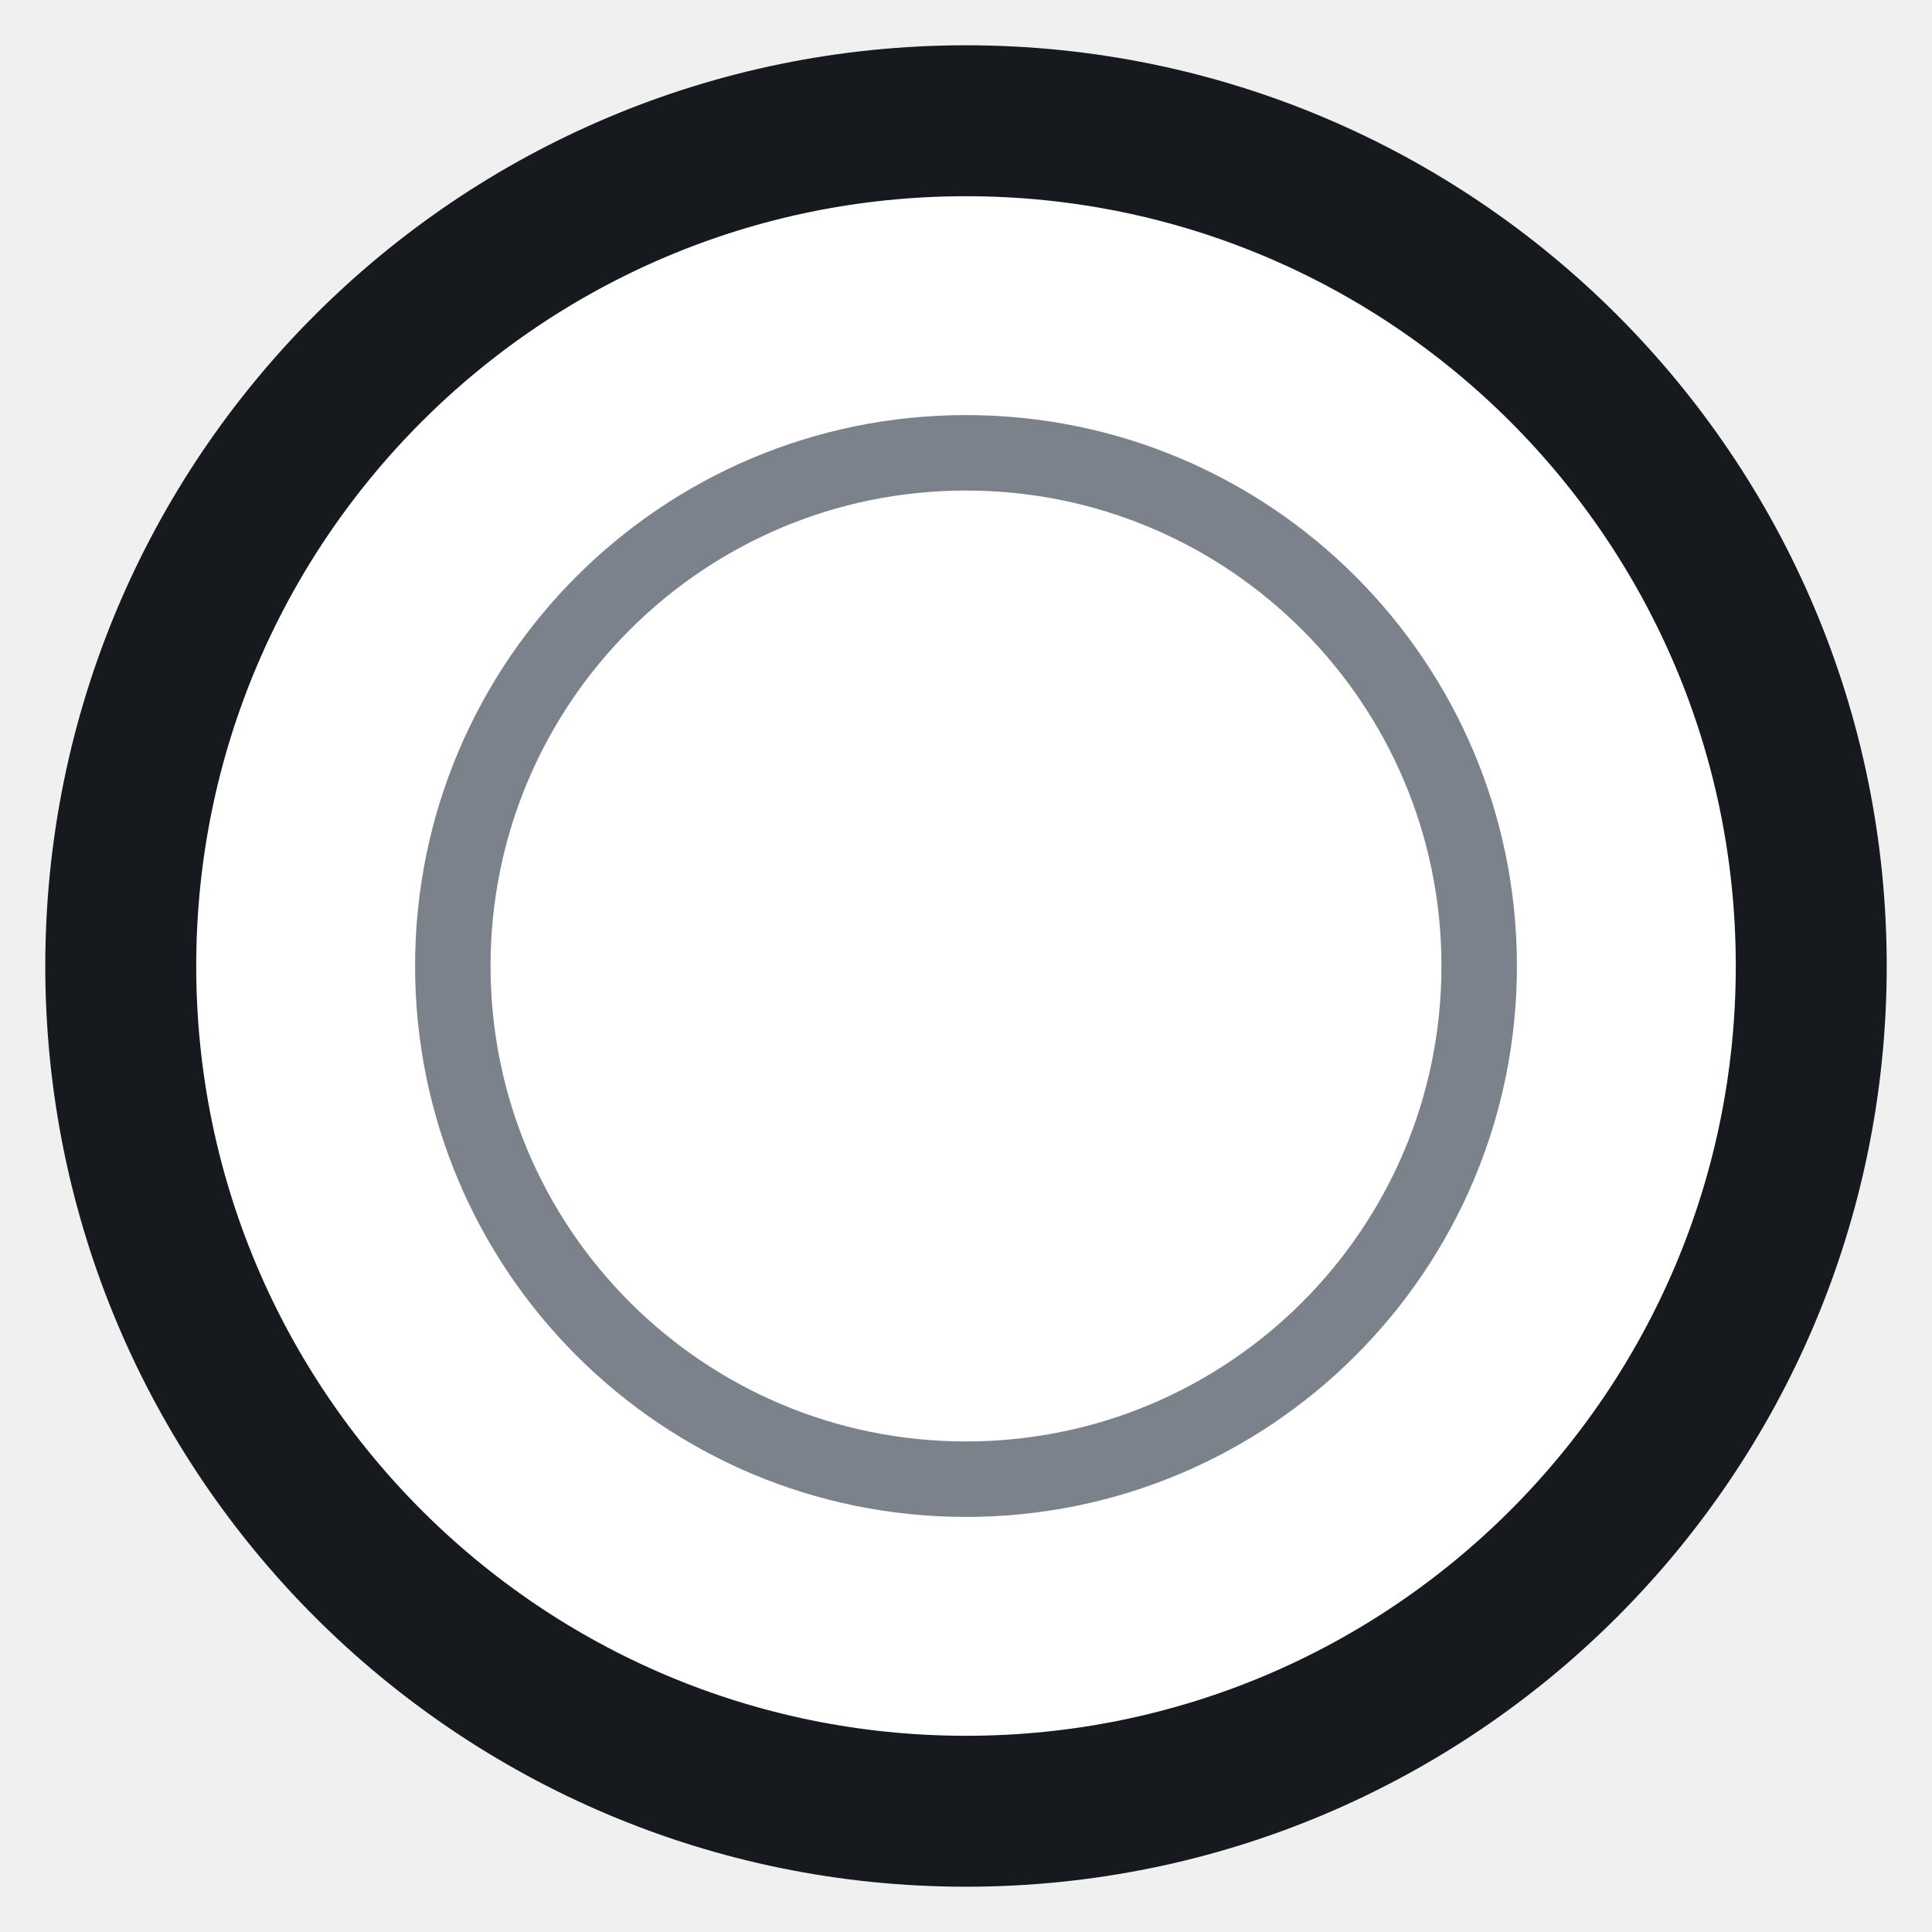
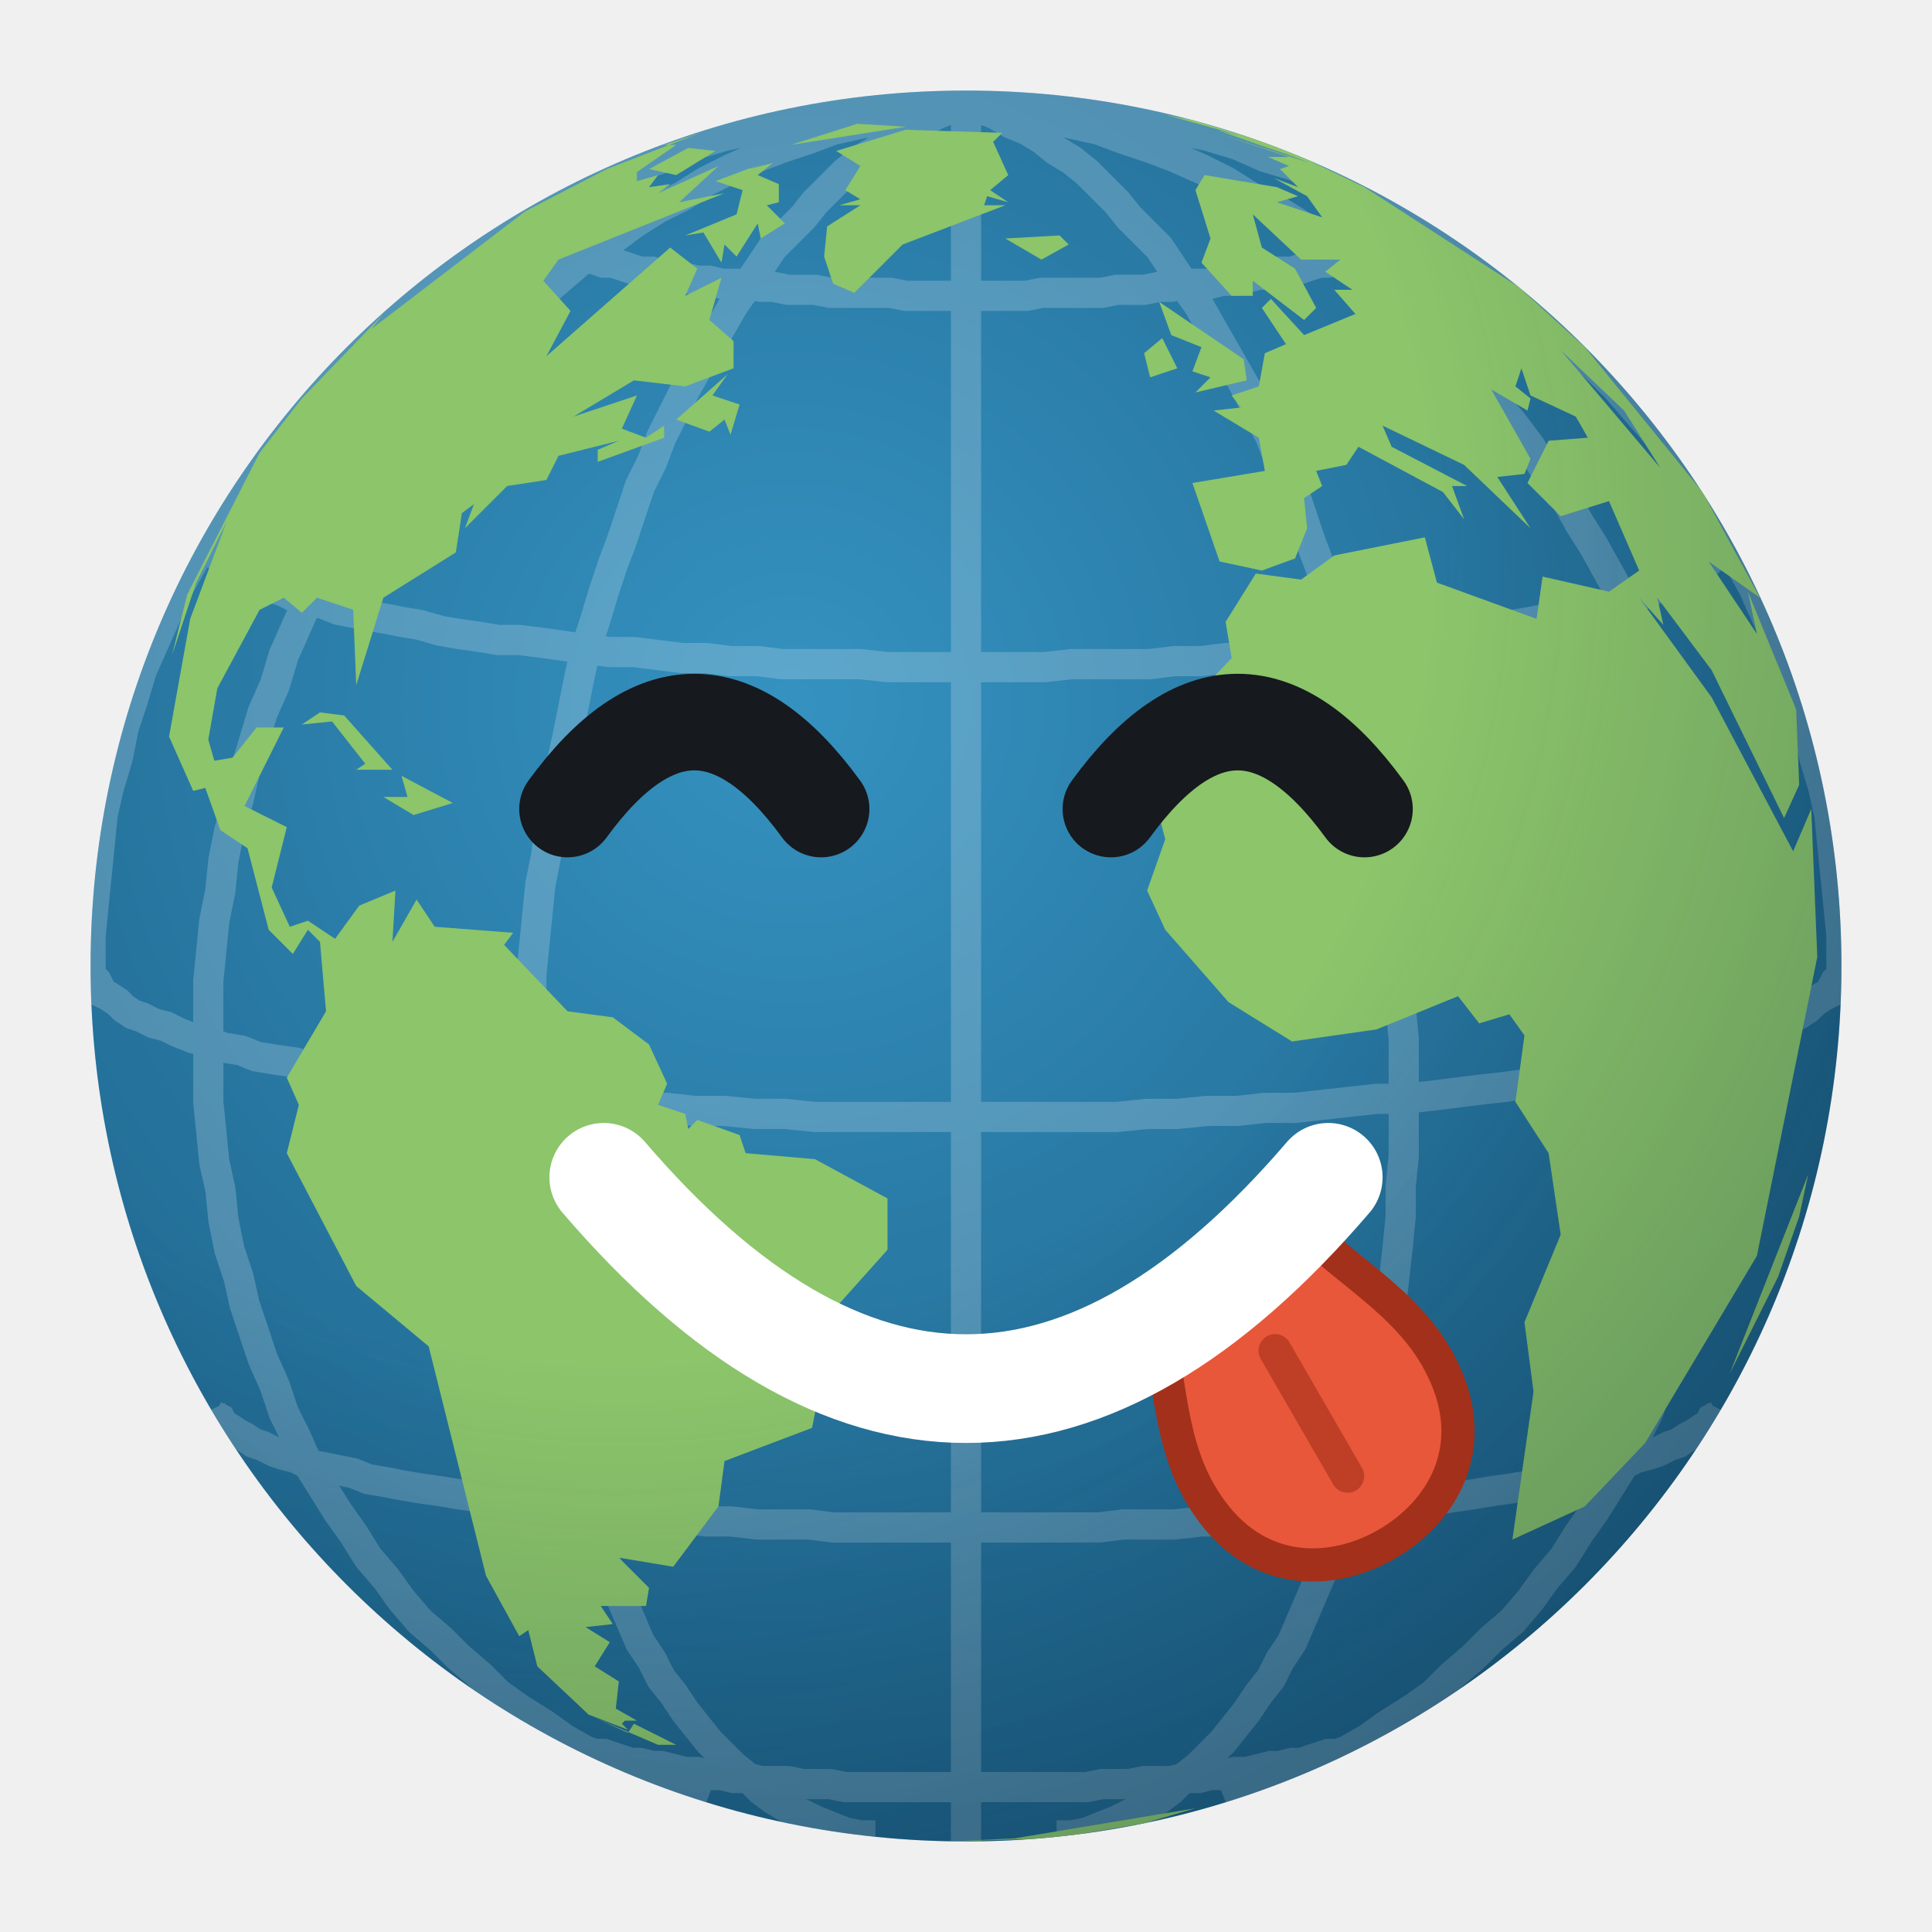
<svg xmlns="http://www.w3.org/2000/svg" viewBox="0 0 64 64">
-   <circle cx="32" cy="32" r="28" fill="#fff" stroke="#16191d" stroke-width="5" />
-   <circle cx="32" cy="32" r="17" fill="none" stroke="#7b828b" stroke-width="2.5" />
+   <clipPath id="pc34">
+     <circle cx="32" cy="32" r="29" />
+   </clipPath>
+   <radialGradient id="psg35" cx="40%" cy="35%" r="70%">
+     <stop offset="0" stop-color="#3592c0" />
+     <stop offset="1" stop-color="#1b5f86" />
+   </radialGradient>
+   <circle cx="32" cy="32" r="29" fill="url(#psg35)" />
+   <g clip-path="url(#pc34)">
+     <path d="M29.5 3.1L30.0 3.1L30.5 3.1L31.0 3.2L31.5 3.3L32.0 3.4M24.2 4.1L25.1 3.9L25.9 3.7L26.8 3.5L27.6 3.4L28.5 3.4L29.4 3.3L30.2 3.3L31.1 3.4L32.0 3.4M3.0 32.0L3.0 31.0L3.1 30.0L3.2 29.0L3.3 28.0L3.4 27.0L3.6 26.1L3.9 25.1L4.1 24.1L4.4 23.2L4.7 22.2L5.1 21.3L5.5 20.4L5.9 19.5L6.4 18.6L6.9 17.7L7.4 16.9L8.0 16.0L8.5 15.2L9.1 14.4L9.8 13.6L10.4 12.9L11.1 12.2L11.9 11.5L12.6 10.8L13.4 10.1L14.1 9.5L15.0 8.9L15.8 8.3L16.6 7.8L17.5 7.3L18.4 6.8L19.3 6.3L20.2 5.9L21.1 5.5L22.1 5.2L23.0 4.8L24.0 4.5L25.0 4.3L26.0 4.1L27.0 3.9L28.0 3.7L29.0 3.6L30.0 3.5L31.0 3.5L32.0 3.4M23.4 59.7L22.6 59.4L21.8 59.1L21.0 58.8L20.2 58.4L19.4 58.0L18.7 57.6L18.0 57.1L17.2 56.6L16.5 56.1L15.9 55.5L15.2 54.9L14.6 54.3L13.9 53.7L13.3 53.0L12.8 52.3L12.2 51.6L11.7 50.8L11.2 50.1L10.7 49.3L10.2 48.5L9.8 47.6L9.4 46.8L9.1 45.9L8.7 45.0L8.4 44.1L8.1 43.2L7.9 42.3L7.6 41.4L7.4 40.4L7.3 39.4L7.1 38.5L7.0 37.5L6.9 36.5L6.9 35.5L6.9 34.5L6.9 33.5L6.9 32.5L7.0 31.5L7.1 30.5L7.3 29.5L7.4 28.5L7.6 27.5L7.9 26.5L8.1 25.6L8.4 24.6L8.7 23.6L9.1 22.7L9.4 21.7L9.8 20.8L10.2 19.9L10.7 19.0L11.2 18.1L11.7 17.3L12.2 16.4L12.8 15.6L13.3 14.8L13.9 14.0L14.6 13.2L15.2 12.5L15.9 11.7L16.5 11.0L17.2 10.4L18.0 9.7L18.7 9.1L19.4 8.5L20.2 8.0L21.0 7.4L21.8 6.9L22.6 6.5L23.4 6.0L24.2 5.6L25.1 5.2L25.9 4.9L26.8 4.6L27.6 4.3L28.5 4.1L29.4 3.9L30.2 3.7L31.1 3.5L32.0 3.4M29.0 60.8L28.5 60.8L28.0 60.7L27.5 60.5L27.0 60.3L26.6 60.1L26.1 59.9L25.6 59.6L25.2 59.3L24.8 58.9L24.3 58.5L23.9 58.1L23.5 57.7L23.1 57.2L22.7 56.7L22.3 56.1L21.9 55.6L21.6 55.0L21.2 54.4L20.9 53.7L20.6 53.0L20.3 52.3L20.0 51.6L19.7 50.8L19.4 50.1L19.2 49.3L19.0 48.4L18.8 47.6L18.6 46.7L18.4 45.9L18.2 45.0L18.1 44.1L17.9 43.1L17.8 42.2L17.7 41.3L17.6 40.3L17.6 39.3L17.5 38.3L17.5 37.4L17.5 36.4L17.5 35.4L17.5 34.4L17.6 33.4L17.6 32.3L17.7 31.3L17.8 30.3L17.9 29.3L18.1 28.3L18.2 27.3L18.4 26.3L18.6 25.3L18.8 24.4L19.0 23.4L19.2 22.4L19.4 21.5L19.7 20.6L20.0 19.6L20.3 18.7L20.6 17.9L20.9 17.0L21.2 16.1L21.6 15.3L21.9 14.5L22.3 13.7L22.7 12.9L23.1 12.2L23.5 11.5L23.9 10.8L24.3 10.1L24.8 9.4L25.2 8.8L25.6 8.2L26.1 7.7L26.6 7.2L27.0 6.7L27.5 6.2L28.0 5.7L28.5 5.3L29.0 5.0L29.5 4.6L30.0 4.3L30.5 4.1L31.0 3.8L31.5 3.6L32.0 3.4M32.0 61.0L32.0 61.0L32.0 60.9L32.0 60.8L32.0 60.7L32.0 60.6L32.0 60.4L32.0 60.1L32.0 59.9L32.0 59.6L32.0 59.3L32.0 58.9L32.0 58.5L32.0 58.1L32.0 57.6L32.0 57.1L32.0 56.6L32.0 56.0L32.0 55.5L32.0 54.9L32.0 54.2L32.0 53.6L32.0 52.9L32.0 52.1L32.0 51.4L32.0 50.6L32.0 49.9L32.0 49.0L32.0 48.2L32.0 47.4L32.0 46.5L32.0 45.6L32.0 44.7L32.0 43.8L32.0 42.9L32.0 41.9L32.0 41.0L32.0 40.0L32.0 39.0L32.0 38.0L32.0 37.0L32.0 36.0L32.0 35.0L32.0 34.0L32.0 33.0L32.0 32.0L32.0 31.0L32.0 30.0L32.0 29.0L32.0 28.0L32.0 27.0L32.0 26.0L32.0 25.0L32.0 24.0L32.0 23.0L32.0 22.1L32.0 21.1L32.0 20.2L32.0 19.3L32.0 18.4L32.0 17.5L32.0 16.6L32.0 15.8L32.0 15.0L32.0 14.1L32.0 13.4L32.0 12.6L32.0 11.9L32.0 11.1L32.0 10.4L32.0 9.8L32.0 9.1L32.0 8.5L32.0 8.0L32.0 7.4L32.0 6.9L32.0 6.4L32.0 5.9L32.0 5.5L32.0 5.1L32.0 4.7L32.0 4.4L32.0 4.1L32.0 3.9L32.0 3.6L32.0 3.4M35.0 60.8L35.5 60.8L36.0 60.7L36.5 60.5L37.0 60.3L37.4 60.1L37.9 59.9L38.4 59.6L38.8 59.3L39.2 58.9L39.7 58.5L40.1 58.1L40.5 57.7L40.9 57.2L41.3 56.7L41.7 56.1L42.1 55.6L42.4 55.0L42.8 54.4L43.1 53.7L43.4 53.0L43.7 52.3L44.0 51.6L44.3 50.8L44.6 50.1L44.8 49.3L45.0 48.4L45.2 47.6L45.4 46.7L45.6 45.9L45.8 45.0L45.9 44.1L46.1 43.1L46.2 42.2L46.3 41.3L46.4 40.3L46.4 39.3L46.5 38.3L46.5 37.4L46.5 36.4L46.5 35.4L46.5 34.4L46.4 33.4L46.4 32.3L46.3 31.3L46.2 30.3L46.1 29.3L45.9 28.3L45.8 27.3L45.6 26.3L45.4 25.3L45.2 24.4L45.0 23.4L44.8 22.4L44.6 21.5L44.3 20.6L44.0 19.6L43.7 18.7L43.4 17.9L43.1 17.0L42.8 16.1L42.4 15.3L42.1 14.5L41.7 13.7L41.3 12.9L40.9 12.2L40.5 11.5L40.1 10.8L39.7 10.1L39.2 9.4L38.8 8.8L38.4 8.2L37.9 7.7L37.4 7.2L37.0 6.7L36.5 6.2L36.0 5.7L35.5 5.3L35.0 5.0L34.5 4.6L34.0 4.3L33.5 4.1L33.0 3.8L32.5 3.6L32.0 3.4M40.6 59.7L41.4 59.4L42.2 59.1L43.0 58.8L43.8 58.4L44.6 58.0L45.3 57.6L46.0 57.1L46.8 56.6L47.5 56.1L48.1 55.5L48.8 54.9L49.4 54.3L50.1 53.7L50.7 53.0L51.2 52.3L51.8 51.6L52.3 50.8L52.8 50.1L53.3 49.3L53.8 48.5L54.2 47.6L54.6 46.8L54.9 45.9L55.3 45.0L55.6 44.1L55.9 43.2L56.1 42.3L56.4 41.4L56.6 40.4L56.7 39.4L56.9 38.5L57.0 37.5L57.1 36.5L57.1 35.5L57.1 34.5L57.1 33.5L57.1 32.5L57.0 31.5L56.9 30.5L56.7 29.5L56.6 28.5L56.4 27.5L56.1 26.5L55.9 25.6L55.6 24.6L55.3 23.6L54.9 22.7L54.6 21.7L54.2 20.8L53.8 19.9L53.3 19.0L52.8 18.1L52.3 17.3L51.8 16.4L51.2 15.6L50.7 14.8L50.1 14.0L49.4 13.2L48.8 12.5L48.1 11.7L47.5 11.0L46.8 10.4L46.0 9.7L45.3 9.1L44.6 8.5L43.8 8.0L43.0 7.4L42.2 6.9L41.4 6.5L40.6 6.0L39.8 5.6L38.9 5.2L38.1 4.9L37.2 4.6L36.4 4.3L35.5 4.1L34.6 3.9L33.8 3.7L32.9 3.5L32.0 3.4M61.0 32.0L61.0 31.0L60.9 30.0L60.8 29.0L60.7 28.0L60.6 27.0L60.4 26.1L60.1 25.1L59.9 24.1L59.6 23.2L59.3 22.2L58.9 21.3L58.5 20.4L58.1 19.5L57.6 18.6L57.1 17.7L56.6 16.9L56.0 16.0L55.5 15.2L54.9 14.4L54.2 13.6L53.6 12.9L52.9 12.2L52.1 11.5L51.4 10.8L50.6 10.1L49.9 9.5L49.0 8.9L48.2 8.3L47.4 7.8L46.5 7.3L45.6 6.8L44.7 6.3L43.8 5.9L42.9 5.5L41.9 5.2L41.0 4.8L40.0 4.5L39.0 4.3L38.0 4.1L37.0 3.9L36.0 3.7L35.0 3.6L34.0 3.5L33.0 3.5L32.0 3.4M39.8 4.1L38.9 3.9L38.1 3.7L37.2 3.5L36.4 3.4L35.5 3.4L34.6 3.3L33.8 3.3L32.9 3.4L32.0 3.4M34.5 3.1L34.0 3.1L33.5 3.1L33.0 3.2L32.5 3.3L32.0 3.4M32.0 3.0L32.0 3.1L32.0 3.2L32.0 3.3L32.0 3.4M18.2 57.5L18.4 57.6L18.6 57.7L18.8 57.8L19.0 57.8L19.2 57.9L19.4 58.0L19.7 58.1L20.0 58.1L20.3 58.2L20.6 58.3L20.9 58.4L21.2 58.4L21.6 58.5L21.9 58.5L22.3 58.6L22.7 58.7L23.1 58.7L23.5 58.8L23.9 58.8L24.3 58.9L24.8 58.9L25.2 59.0L25.6 59.0L26.1 59.0L26.6 59.1L27.0 59.1L27.5 59.1L28.0 59.2L28.5 59.2L29.0 59.2L29.5 59.2L30.0 59.2L30.5 59.2L31.0 59.2L31.5 59.2L32.0 59.3L32.5 59.2L33.0 59.2L33.5 59.2L34.0 59.2L34.5 59.2L35.0 59.2L35.5 59.2L36.0 59.2L36.5 59.1L37.0 59.1L37.4 59.1L37.9 59.0L38.4 59.0L38.8 59.0L39.2 58.9L39.7 58.9L40.1 58.8L40.5 58.8L40.9 58.7L41.3 58.7L41.7 58.6L42.1 58.5L42.4 58.5L42.8 58.4L43.1 58.4L43.4 58.3L43.7 58.2L44.0 58.1L44.3 58.1L44.6 58.0L44.8 57.9L45.0 57.8L45.2 57.8L45.4 57.7L45.6 57.6L45.8 57.5M7.0 46.7L7.1 46.9L7.3 47.0L7.4 47.2L7.6 47.3L7.9 47.5L8.1 47.6L8.4 47.8L8.7 47.9L9.1 48.1L9.4 48.2L9.8 48.3L10.2 48.5L10.7 48.6L11.2 48.7L11.7 48.8L12.2 49.0L12.8 49.1L13.3 49.2L13.9 49.3L14.6 49.4L15.2 49.5L15.9 49.6L16.5 49.7L17.2 49.8L18.0 49.9L18.7 50.0L19.4 50.1L20.2 50.1L21.0 50.2L21.8 50.3L22.6 50.3L23.4 50.4L24.2 50.4L25.1 50.5L25.9 50.5L26.8 50.5L27.6 50.6L28.5 50.6L29.4 50.6L30.2 50.6L31.1 50.6L32.0 50.6L32.9 50.6L33.8 50.6L34.6 50.6L35.5 50.6L36.4 50.6L37.2 50.5L38.1 50.5L38.9 50.5L39.8 50.4L40.6 50.4L41.4 50.3L42.2 50.3L43.0 50.2L43.8 50.1L44.6 50.1L45.3 50.0L46.0 49.9L46.8 49.8L47.5 49.7L48.1 49.6L48.8 49.5L49.4 49.4L50.1 49.3L50.7 49.2L51.2 49.1L51.8 49.0L52.3 48.8L52.8 48.7L53.3 48.6L53.8 48.5L54.2 48.3L54.6 48.2L54.9 48.1L55.3 47.9L55.6 47.8L55.9 47.6L56.1 47.5L56.4 47.3L56.6 47.2L56.7 47.0L56.9 46.9L57.0 46.7M3.0 32.0L3.0 32.2L3.1 32.4L3.2 32.5L3.3 32.7L3.4 32.9L3.6 33.0L3.9 33.2L4.1 33.4L4.4 33.6L4.7 33.7L5.1 33.9L5.5 34.0L5.9 34.2L6.4 34.4L6.9 34.5L7.4 34.7L8.0 34.8L8.5 35.0L9.1 35.1L9.8 35.2L10.4 35.4L11.1 35.5L11.9 35.6L12.6 35.7L13.4 35.9L14.1 36.0L15.0 36.1L15.8 36.2L16.6 36.3L17.5 36.4L18.4 36.4L19.3 36.5L20.2 36.6L21.1 36.7L22.1 36.7L23.0 36.8L24.0 36.8L25.0 36.9L26.0 36.9L27.0 37.0L28.0 37.0L29.0 37.0L30.0 37.0L31.0 37.0L32.0 37.0L33.0 37.0L34.0 37.0L35.0 37.0L36.0 37.0L37.0 37.0L38.0 36.9L39.0 36.9L40.0 36.8L41.0 36.8L41.9 36.7L42.9 36.7L43.8 36.6L44.7 36.5L45.6 36.4L46.5 36.4L47.4 36.3L48.2 36.2L49.0 36.1L49.9 36.0L50.6 35.9L51.4 35.7L52.1 35.6L52.9 35.5L53.6 35.4L54.2 35.2L54.9 35.1L55.5 35.0L56.0 34.8L56.6 34.7L57.1 34.5L57.6 34.4L58.1 34.2L58.5 34.0L58.9 33.9L59.3 33.7L59.6 33.6L59.9 33.4L60.1 33.2L60.4 33.0L60.6 32.9L60.7 32.7L60.8 32.5L60.9 32.4L61.0 32.2L61.0 32.0M6.9 17.4L6.9 17.6L6.9 17.7L6.9 17.9L6.9 18.0L7.0 18.2L7.1 18.3L7.3 18.5L7.4 18.6L7.6 18.8L7.9 18.9L8.1 19.1L8.4 19.2L8.7 19.4L9.1 19.5L9.4 19.6L9.8 19.8L10.2 19.9L10.7 20.0L11.2 20.2L11.7 20.3L12.2 20.4L12.8 20.5L13.3 20.6L13.9 20.7L14.6 20.9L15.2 21.0L15.9 21.1L16.5 21.2L17.2 21.2L18.0 21.3L18.7 21.4L19.4 21.5L20.2 21.6L21.0 21.6L21.8 21.7L22.6 21.8L23.4 21.8L24.2 21.9L25.1 21.9L25.9 22.0L26.8 22.0L27.6 22.0L28.5 22.0L29.4 22.1L30.2 22.1L31.1 22.1L32.0 22.1L32.9 22.1L33.8 22.1L34.6 22.1L35.5 22.0L36.4 22.0L37.2 22.0L38.1 22.0L38.9 21.9L39.8 21.9L40.6 21.8L41.4 21.8L42.2 21.7L43.0 21.6L43.8 21.6L44.6 21.5L45.3 21.4L46.0 21.3L46.8 21.2L47.5 21.2L48.1 21.1L48.8 21.0L49.4 20.9L50.1 20.7L50.7 20.6L51.2 20.5L51.8 20.4L52.3 20.3L52.8 20.2L53.3 20.0L53.8 19.9L54.2 19.8L54.6 19.6L54.9 19.5L55.3 19.4L55.6 19.2L55.9 19.1L56.1 18.9L56.4 18.8L56.6 18.6L56.7 18.5L56.9 18.3L57.0 18.2L57.1 18.0L57.1 17.9L57.1 17.7L57.1 17.6L57.1 17.4M18.1 6.6L17.9 6.7L17.8 6.7L17.7 6.8L17.6 6.9L17.6 7.0L17.5 7.1L17.5 7.2L17.5 7.3L17.5 7.4L17.5 7.4L17.6 7.5L17.6 7.6L17.7 7.7L17.8 7.8L17.9 7.9L18.1 8.0L18.2 8.0L18.4 8.1L18.6 8.2L18.8 8.3L19.0 8.4L19.2 8.4L19.4 8.5L19.7 8.6L20.0 8.7L20.3 8.7L20.6 8.8L20.9 8.9L21.2 9.0L21.6 9.0L21.9 9.1L22.3 9.1L22.7 9.2L23.1 9.3L23.5 9.3L23.9 9.4L24.3 9.4L24.8 9.4L25.2 9.5L25.6 9.5L26.1 9.6L26.6 9.6L27.0 9.6L27.5 9.7L28.0 9.7L28.5 9.7L29.0 9.7L29.5 9.7L30.0 9.8L30.5 9.8L31.0 9.8L31.5 9.8L32.0 9.8L32.5 9.8L33.0 9.8L33.5 9.8L34.0 9.8L34.5 9.7L35.0 9.7L35.5 9.7L36.0 9.7L36.5 9.7L37.0 9.6L37.4 9.6L37.9 9.6L38.4 9.5L38.8 9.5L39.2 9.4L39.7 9.4L40.1 9.4L40.5 9.3L40.9 9.3L41.3 9.2L41.7 9.1L42.1 9.1L42.4 9.0L42.8 9.0L43.1 8.9L43.4 8.8L43.7 8.7L44.0 8.7L44.3 8.6L44.6 8.5L44.8 8.4L45.0 8.4L45.2 8.3L45.4 8.2L45.6 8.1L45.8 8.0L45.9 8.0L46.1 7.9L46.2 7.8L46.3 7.7L46.4 7.6L46.4 7.5L46.5 7.4L46.5 7.4L46.5 7.3L46.5 7.2L46.5 7.1L46.4 7.0L46.4 6.9L46.3 6.8L46.2 6.7L46.1 6.7L45.9 6.6" fill="none" stroke="#fff" stroke-opacity="0.2" stroke-width="1.0" />
+     <path d="M26.2 4.8L30.0 4.2L28.4 4.1ZM23.7 5.0L22.8 4.9L21.5 5.6L22.4 5.8ZM25.1 7.4L25.2 7.9L26.0 7.4L25.4 6.8L25.8 6.7L25.8 6.1L25.1 5.8L25.6 5.4L24.8 5.6L25.3 5.4L23.7 6.0L24.6 6.3L24.4 7.1L22.7 7.8L23.3 7.7L23.9 8.7L24.0 8.1L24.4 8.5ZM24.5 13.4L23.6 13.1L24.1 12.4L22.4 13.9L23.5 14.3L24.0 13.9L24.2 14.4ZM11.0 23.9L12.1 25.3L11.8 25.5L13.0 25.5L11.4 23.7L10.6 23.6L10.0 24.0ZM12.7 26.4L13.7 27.0L15.0 26.6L13.3 25.7L13.5 26.4ZM6.2 19.7L5.7 21.7L6.5 19.3L7.5 17.3L6.3 20.5L5.6 24.4L6.4 26.2L6.8 26.1L7.3 27.5L8.2 28.1L8.9 30.8L9.7 31.6L10.2 30.8L10.6 31.2L10.8 33.5L9.5 35.7L9.9 36.6L9.5 38.2L11.8 42.6L14.2 44.6L16.1 52.2L17.2 54.2L17.5 54.0L17.8 55.2L19.5 56.8L20.8 57.3L20.6 57.1L20.7 57.0L21.1 57.0L20.4 56.6L20.5 55.7L19.7 55.2L20.2 54.4L19.4 53.9L20.3 53.8L19.9 53.2L21.4 53.2L21.5 52.6L20.5 51.6L22.3 51.9L23.8 49.9L24.0 48.4L26.9 47.3L27.7 43.3L29.4 41.4L29.4 39.7L27.0 38.4L24.7 38.2L24.5 37.6L23.1 37.1L22.8 37.4L22.7 36.9L21.8 36.6L22.1 35.9L21.5 34.6L20.3 33.7L18.8 33.5L16.7 31.3L17.0 30.9L14.4 30.7L13.8 29.8L13.0 31.2L13.1 29.5L11.9 30.0L11.1 31.1L10.2 30.5L9.6 30.7L9.0 29.4L9.5 27.4L8.1 26.7L9.4 24.1L8.5 24.1L7.7 25.1L7.1 25.2L6.9 24.5L7.2 22.8L8.6 20.2L9.4 19.8L10.0 20.3L10.5 19.8L11.7 20.2L11.8 22.7L12.7 19.8L15.1 18.3L15.3 17.0L15.7 16.7L15.4 17.5L16.8 16.1L18.1 15.9L18.5 15.1L20.5 14.6L19.8 14.9L19.8 15.3L22.0 14.5L22.0 14.1L21.4 14.5L20.6 14.2L21.1 13.1L19.0 13.8L21.0 12.6L22.7 12.8L24.3 12.2L24.3 11.3L23.5 10.6L23.9 9.2L22.7 9.8L23.1 8.9L22.2 8.2L18.1 11.8L18.9 10.3L18.0 9.3L18.5 8.6L24.0 6.4L22.5 6.7L23.8 5.5L21.8 6.4L22.2 6.1L21.5 6.2L21.8 5.8L21.1 6.0L21.1 5.7L22.4 4.8L22.0 4.8L23.2 4.4L20.1 5.6L17.4 7.0L12.3 10.9L12.7 10.4L10.0 13.2L8.6 15.0ZM21.8 57.8L22.4 57.8L21.0 57.1L20.8 57.4L19.7 56.9ZM27.7 5.0L28.5 5.5L28.0 6.3L28.5 6.6L27.8 6.8L28.5 6.8L27.4 7.5L27.3 8.5L27.6 9.4L28.3 9.7L29.9 8.1L33.3 6.8L32.6 6.8L32.7 6.5L33.4 6.7L32.8 6.3L33.4 5.8L32.9 4.7L33.2 4.4L30.0 4.3ZM33.3 7.9L34.5 8.6L35.4 8.1L35.1 7.8ZM39.6 13.0L41.3 12.6L41.2 11.9L38.4 10.0L38.8 11.1L39.8 11.5L39.5 12.3L40.1 12.5ZM37.9 11.7L38.1 12.5L39.0 12.2L38.5 11.2ZM43.0 6.2L42.2 5.9L43.3 6.5L43.8 7.2L42.3 6.7L43.0 6.5L42.3 6.2L39.9 5.8L39.6 6.3L40.1 7.9L39.8 8.7L40.8 9.8L41.5 9.8L41.5 9.3L43.2 10.6L43.6 10.2L42.9 8.9L41.8 8.2L41.5 7.1L43.1 8.6L44.4 8.6L43.9 9.0L44.8 9.6L44.2 9.6L44.9 10.4L43.2 11.1L42.1 9.9L41.8 10.2L42.6 11.4L41.9 11.7L41.7 12.8L40.8 13.1L41.1 13.5L40.2 13.6L41.7 14.5L41.9 15.6L39.5 16.0L40.4 18.6L41.8 18.9L42.9 18.5L43.3 17.5L43.2 16.5L43.8 16.1L43.6 15.6L44.6 15.4L45.0 14.8L47.8 16.3L48.5 17.2L48.1 16.1L48.6 16.1L46.1 14.8L45.8 14.1L48.5 15.4L50.7 17.5L49.6 15.8L50.5 15.7L50.7 15.2L49.4 12.9L50.6 13.6L50.7 13.2L50.2 12.8L50.4 12.2L50.7 13.1L52.2 13.8L52.6 14.5L51.3 14.6L50.6 16.0L51.7 17.1L53.3 16.6L54.3 18.9L53.3 19.6L51.1 19.1L50.9 20.5L47.6 19.3L47.2 17.8L44.2 18.4L43.1 19.2L41.6 19.0L40.6 20.6L40.8 21.8L39.0 23.7L38.1 25.9L38.6 27.8L38.0 29.5L38.6 30.8L40.7 33.2L42.8 34.5L45.6 34.1L48.3 33.0L49.0 33.9L50.0 33.6L50.5 34.3L50.2 36.5L51.3 38.2L51.7 40.9L50.5 43.8L50.8 46.1L50.1 51.0L52.5 49.9L54.5 47.8L58.2 41.6L60.2 31.7L60.0 26.8L59.4 28.2L56.7 23.1L54.3 19.8L55.1 20.7L54.9 19.8L56.7 22.2L59.1 27.1L59.6 26.0L59.5 23.5L57.9 19.6L58.2 21.0L56.6 18.6L58.3 19.8L56.4 16.3L52.5 11.5L50.3 9.5L45.2 6.2L42.5 4.9L39.6 4.0L38.6 3.8L40.4 4.3L41.0 4.5L40.3 4.3L42.0 4.9L42.6 5.1L43.4 5.4L40.3 4.4L42.7 5.2L42.0 5.2L42.7 5.5L42.4 5.6ZM55.0 15.5L51.7 11.6L53.8 13.6ZM59.9 38.9L57.3 45.5L58.9 42.3L59.6 40.3ZM39.6 59.9L33.6 60.9L31.4 61.0L34.9 60.9L37.9 60.4Z" fill="#8cc56a" />
+     <radialGradient id="psh36" cx="30%" cy="26%" r="85%">
+       <stop offset=".55" stop-color="#0b2a3c" stop-opacity="0" />
+       <stop offset="1" stop-color="#0b2a3c" stop-opacity="0.3" />
+     </radialGradient>
+     <circle cx="32" cy="32" r="29" fill="url(#psh36)" />
+   </g>
+   <path d="M18.8 26.8Q23 21.04 27.2 26.8" stroke="#16191d" stroke-width="3.2" fill="none" stroke-linecap="round" />
+   <path d="M36.8 26.8Q41 21.04 45.2 26.8" stroke="#16191d" stroke-width="3.2" fill="none" stroke-linecap="round" />
+   <g transform="translate(40.64 41.9712) rotate(150) scale(1.0)">
+     <path d="M-2.7 .6C-3.1 -1.8 -4.7 -3.9 -4.5 -6.5C-4.3 -9.4 -2.1 -10.6 0 -10.6S4.3 -9.4 4.5 -6.5C4.7 -3.9 3.1 -1.8 2.7 .6Z" fill="#e8573a" stroke="#a3301a" stroke-width="1.10" stroke-linejoin="round" />
+     <path d="M0 -3.2V-8" stroke="#a3301a" stroke-opacity=".6" stroke-width="1.10" stroke-linecap="round" />
+   </g>
+   <path d="M20 39Q32 53 44 39" stroke="#fff" stroke-width="3.6" fill="none" stroke-linecap="round" />
</svg>
